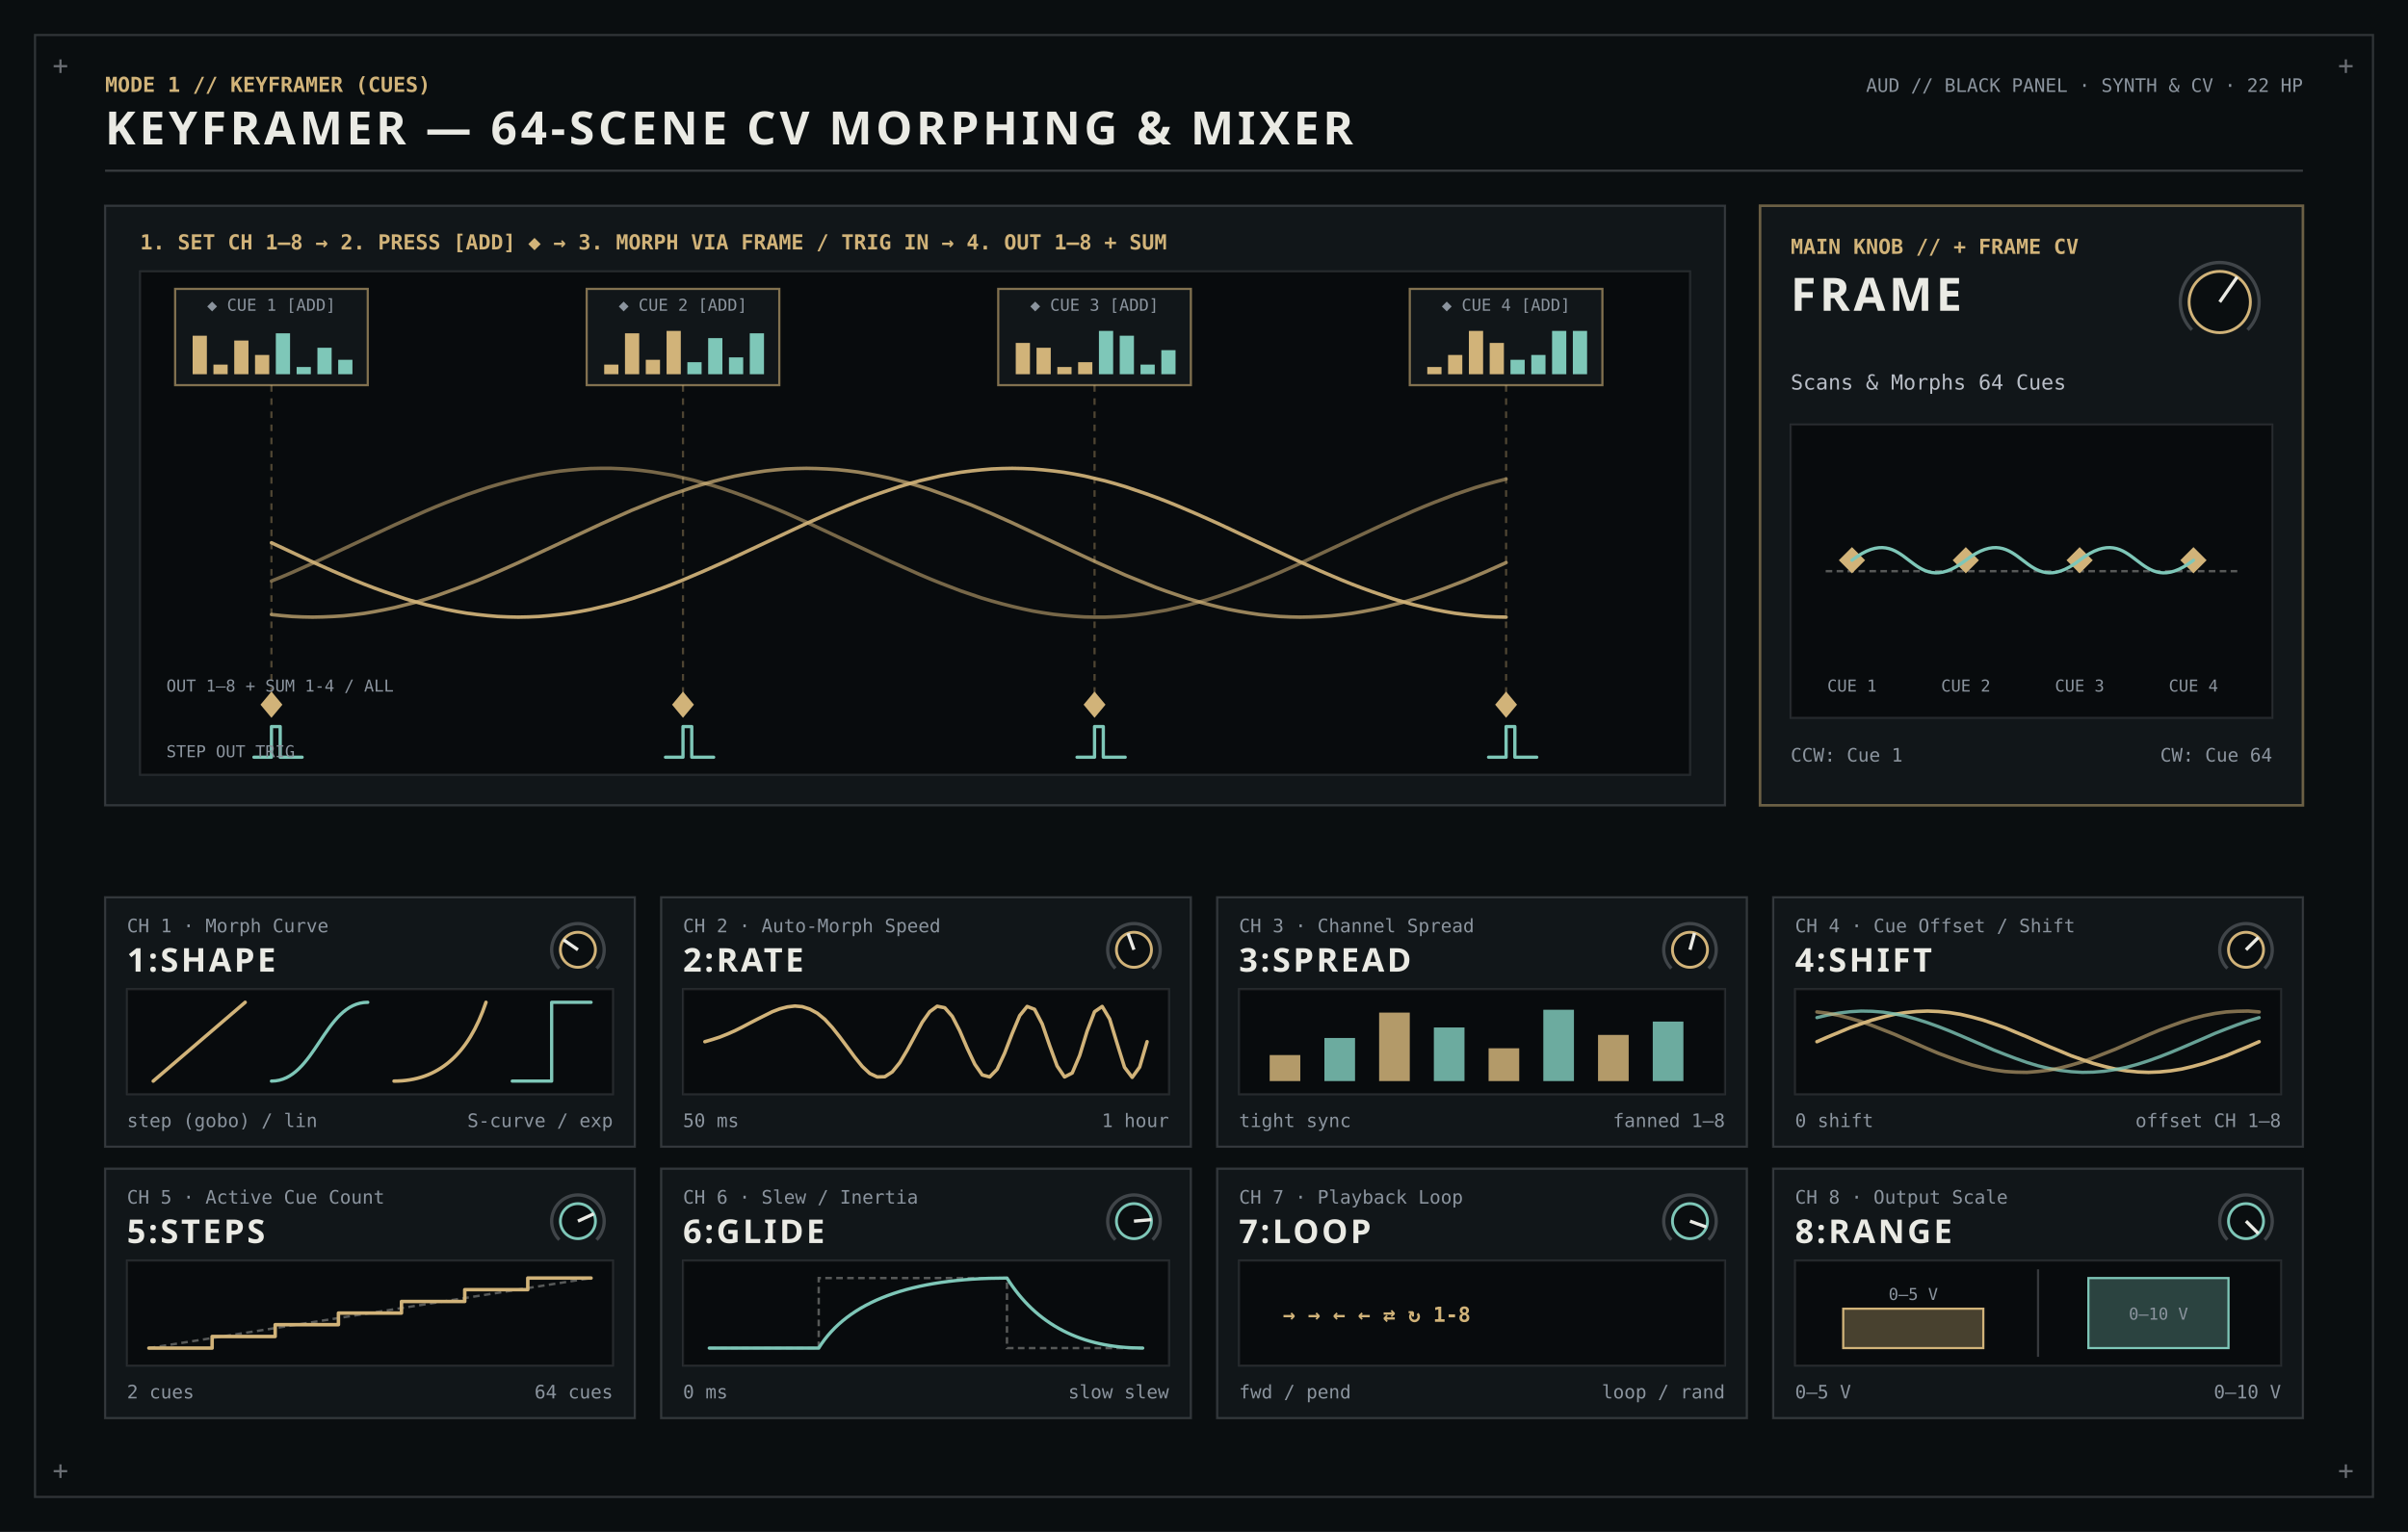
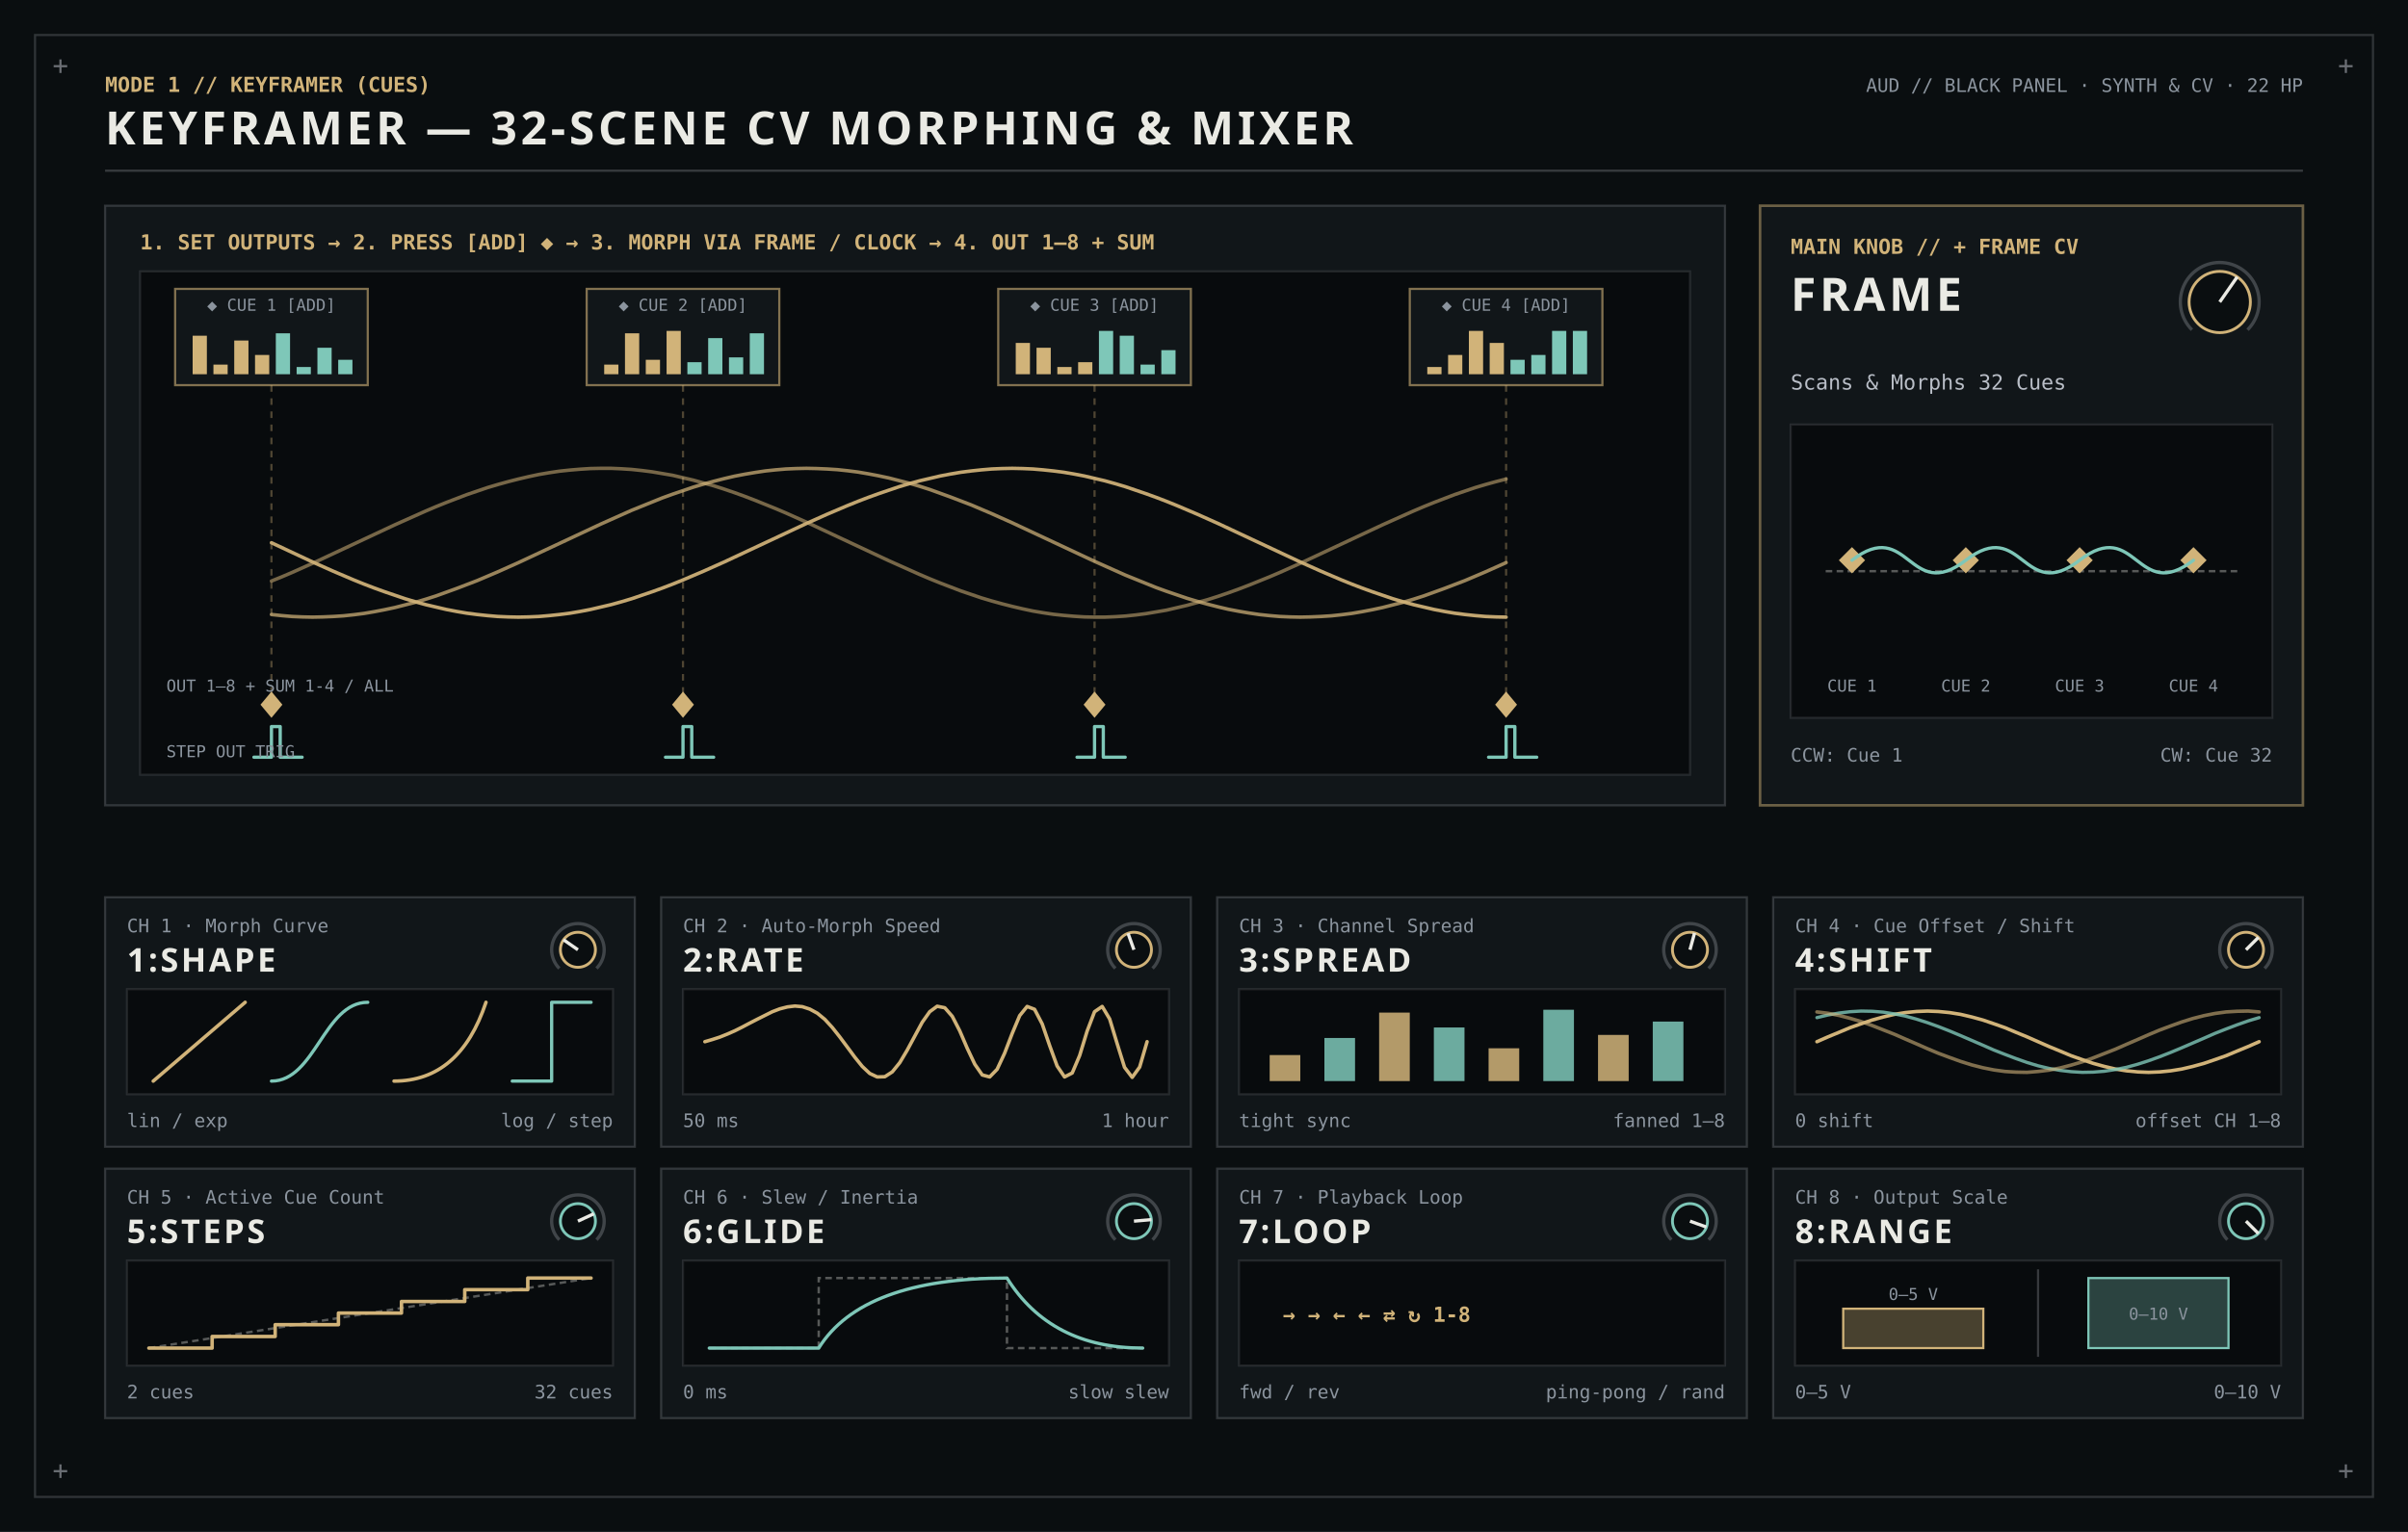
<svg xmlns="http://www.w3.org/2000/svg" viewBox="0 0 1100 700" width="1100" height="700">
  <defs>
    <style>
      .bg { fill: #0a0e10; }
      .card { fill: #111619; stroke: rgba(185, 190, 199, 0.22); stroke-width: 1; }
      .card-hi { fill: #111619; stroke: rgba(209, 179, 121, 0.48); stroke-width: 1.2; }
      .kcard { fill: #111619; stroke: rgba(185, 190, 199, 0.22); stroke-width: 1; }
      .plot { fill: #080b0d; stroke: rgba(185, 190, 199, 0.14); stroke-width: 1; }
      .title { font-family: 'Barlow Condensed', 'Bahnschrift', sans-serif; font-weight: 600; fill: #eaeae4; letter-spacing: 0.08em; font-size: 21px; }
      .kname { font-family: 'Barlow Condensed', 'Bahnschrift', sans-serif; font-weight: 600; fill: #eaeae4; letter-spacing: 0.08em; font-size: 15px; }
      .mono { font-family: 'JetBrains Mono', monospace; font-weight: 400; fill: #b9bec7; font-size: 9.5px; }
      .mono-sm { font-family: 'JetBrains Mono', monospace; font-weight: 400; fill: #8b949e; font-size: 8.5px; }
      .mono-xs { font-family: 'JetBrains Mono', monospace; font-weight: 400; fill: #8b949e; font-size: 7.5px; }
      .mono-acc { font-family: 'JetBrains Mono', monospace; font-weight: 600; fill: #d1b379; font-size: 9.5px; }
      .mono-cy { font-family: 'JetBrains Mono', monospace; font-weight: 600; fill: #7ec7b8; font-size: 9.5px; }
      .grid { stroke: rgba(185, 190, 199, 0.10); stroke-width: 1; }
      .axis { stroke: rgba(185, 190, 199, 0.26); stroke-width: 1; }
      .w-acc { fill: none; stroke: #d1b379; stroke-width: 1.6; stroke-linecap: round; stroke-linejoin: round; }
      .w-cy { fill: none; stroke: #7ec7b8; stroke-width: 1.5; stroke-linecap: round; stroke-linejoin: round; }
      .w-dim { fill: none; stroke: rgba(234, 234, 228, 0.35); stroke-width: 1.1; stroke-dasharray: 3 2; }
      .reg { font-family: 'JetBrains Mono', monospace; fill: #b9bec7; font-size: 12px; opacity: 0.55; }
    </style>
    <marker id="arr-a" viewBox="0 0 10 10" refX="8" refY="5" markerWidth="5" markerHeight="5" orient="auto-start-reverse">
      <path d="M 0 1 L 10 5 L 0 9 z" fill="#d1b379" />
    </marker>
    <marker id="arr-c" viewBox="0 0 10 10" refX="8" refY="5" markerWidth="5" markerHeight="5" orient="auto-start-reverse">
      <path d="M 0 1 L 10 5 L 0 9 z" fill="#7ec7b8" />
    </marker>
  </defs>
  <rect class="bg" x="0" y="0" width="1100" height="700" />
  <rect x="16" y="16" width="1068" height="668" fill="none" stroke="rgba(185, 190, 199, 0.22)" stroke-width="1" />
  <text class="reg" x="24" y="34">+</text>
  <text class="reg" x="1068" y="34">+</text>
  <text class="reg" x="24" y="676">+</text>
  <text class="reg" x="1068" y="676">+</text>
  <text class="mono-acc" x="48" y="42">MODE 1 // KEYFRAMER (CUES)</text>
-   <text class="title" x="48" y="66">KEYFRAMER — 64-SCENE CV MORPHING &amp; MIXER</text>
+   <text class="title" x="48" y="66">KEYFRAMER — 32-SCENE CV MORPHING &amp; MIXER</text>
  <text class="mono-sm" x="1052" y="42" text-anchor="end">AUD // BLACK PANEL · SYNTH &amp; CV · 22 HP</text>
  <line x1="48" y1="78" x2="1052" y2="78" stroke="rgba(185, 190, 199, 0.26)" stroke-width="1" />
  <rect class="card" x="48" y="94" width="740" height="274" />
-   <text class="mono-acc" x="64" y="114">1. SET CH 1–8   →   2. PRESS [ADD] ◆   →   3. MORPH VIA FRAME / TRIG IN   →   4. OUT 1–8 + SUM</text>
+   <text class="mono-acc" x="64" y="114">1. SET OUTPUTS   →   2. PRESS [ADD] ◆   →   3. MORPH VIA FRAME / CLOCK   →   4. OUT 1–8 + SUM</text>
  <rect class="plot" x="64" y="124" width="708" height="230" />
  <rect x="80" y="132" width="88" height="44" fill="#111619" stroke="#d1b379" stroke-opacity="0.6" />
  <text class="mono-xs" x="124" y="142" text-anchor="middle" fill="#d1b379">◆ CUE 1 [ADD]</text>
  <rect x="88.0" y="153.4" width="6.5" height="17.6" fill="#d1b379" />
  <rect x="97.5" y="166.6" width="6.5" height="4.4" fill="#d1b379" />
  <rect x="107.0" y="155.6" width="6.5" height="15.4" fill="#d1b379" />
  <rect x="116.5" y="162.2" width="6.5" height="8.8" fill="#d1b379" />
  <rect x="126.0" y="152.3" width="6.5" height="18.7" fill="#7ec7b8" />
  <rect x="135.5" y="167.7" width="6.5" height="3.3" fill="#7ec7b8" />
  <rect x="145.0" y="158.9" width="6.5" height="12.1" fill="#7ec7b8" />
  <rect x="154.5" y="164.4" width="6.5" height="6.6" fill="#7ec7b8" />
  <line x1="124" y1="176" x2="124" y2="322" stroke="#d1b379" stroke-opacity="0.35" stroke-dasharray="3 3" />
  <polygon points="124,316 129,322 124,328 119,322" fill="#d1b379" />
  <polyline class="w-cy" points="116,346 124,346 124,332 128,332 128,346 138,346" />
  <rect x="268" y="132" width="88" height="44" fill="#111619" stroke="#d1b379" stroke-opacity="0.6" />
  <text class="mono-xs" x="312" y="142" text-anchor="middle" fill="#d1b379">◆ CUE 2 [ADD]</text>
  <rect x="276.0" y="166.6" width="6.5" height="4.4" fill="#d1b379" />
  <rect x="285.5" y="152.3" width="6.5" height="18.7" fill="#d1b379" />
  <rect x="295.0" y="164.4" width="6.5" height="6.6" fill="#d1b379" />
  <rect x="304.5" y="151.2" width="6.5" height="19.8" fill="#d1b379" />
  <rect x="314.0" y="165.5" width="6.5" height="5.5" fill="#7ec7b8" />
  <rect x="323.5" y="154.5" width="6.5" height="16.5" fill="#7ec7b8" />
  <rect x="333.0" y="163.3" width="6.5" height="7.7" fill="#7ec7b8" />
  <rect x="342.5" y="152.3" width="6.5" height="18.7" fill="#7ec7b8" />
  <line x1="312" y1="176" x2="312" y2="322" stroke="#d1b379" stroke-opacity="0.35" stroke-dasharray="3 3" />
  <polygon points="312,316 317,322 312,328 307,322" fill="#d1b379" />
  <polyline class="w-cy" points="304,346 312,346 312,332 316,332 316,346 326,346" />
  <rect x="456" y="132" width="88" height="44" fill="#111619" stroke="#d1b379" stroke-opacity="0.6" />
  <text class="mono-xs" x="500" y="142" text-anchor="middle" fill="#d1b379">◆ CUE 3 [ADD]</text>
  <rect x="464.0" y="156.7" width="6.5" height="14.3" fill="#d1b379" />
  <rect x="473.5" y="158.9" width="6.5" height="12.1" fill="#d1b379" />
  <rect x="483.0" y="167.7" width="6.5" height="3.3" fill="#d1b379" />
  <rect x="492.5" y="165.5" width="6.5" height="5.5" fill="#d1b379" />
  <rect x="502.0" y="151.2" width="6.5" height="19.8" fill="#7ec7b8" />
  <rect x="511.5" y="153.4" width="6.5" height="17.6" fill="#7ec7b8" />
  <rect x="521.0" y="166.6" width="6.5" height="4.4" fill="#7ec7b8" />
  <rect x="530.5" y="160.0" width="6.5" height="11.0" fill="#7ec7b8" />
  <line x1="500" y1="176" x2="500" y2="322" stroke="#d1b379" stroke-opacity="0.35" stroke-dasharray="3 3" />
  <polygon points="500,316 505,322 500,328 495,322" fill="#d1b379" />
  <polyline class="w-cy" points="492,346 500,346 500,332 504,332 504,346 514,346" />
  <rect x="644" y="132" width="88" height="44" fill="#111619" stroke="#d1b379" stroke-opacity="0.6" />
  <text class="mono-xs" x="688" y="142" text-anchor="middle" fill="#d1b379">◆ CUE 4 [ADD]</text>
  <rect x="652.0" y="167.7" width="6.5" height="3.3" fill="#d1b379" />
  <rect x="661.5" y="162.2" width="6.5" height="8.8" fill="#d1b379" />
  <rect x="671.0" y="151.2" width="6.5" height="19.8" fill="#d1b379" />
  <rect x="680.5" y="156.7" width="6.5" height="14.3" fill="#d1b379" />
  <rect x="690.0" y="164.4" width="6.5" height="6.6" fill="#7ec7b8" />
  <rect x="699.5" y="162.2" width="6.5" height="8.8" fill="#7ec7b8" />
  <rect x="709.0" y="151.2" width="6.5" height="19.8" fill="#7ec7b8" />
  <rect x="718.5" y="151.2" width="6.5" height="19.8" fill="#7ec7b8" />
  <line x1="688" y1="176" x2="688" y2="322" stroke="#d1b379" stroke-opacity="0.35" stroke-dasharray="3 3" />
  <polygon points="688,316 693,322 688,328 683,322" fill="#d1b379" />
  <polyline class="w-cy" points="680,346 688,346 688,332 692,332 692,346 702,346" />
  <polyline class="w-acc" opacity="0.92" points="124.0,248.0 128.7,250.2 133.4,252.4 138.1,254.6 142.8,256.8 147.5,258.9 152.2,261.0 156.9,263.0 161.6,265.0 166.3,266.9 171.0,268.7 175.7,270.4 180.4,272.0 185.1,273.6 189.8,275.0 194.5,276.3 199.2,277.4 203.9,278.5 208.6,279.4 213.3,280.2 218.0,280.8 222.7,281.3 227.4,281.7 232.1,281.9 236.8,282.0 241.5,281.9 246.2,281.7 250.9,281.3 255.6,280.8 260.3,280.2 265.0,279.4 269.7,278.5 274.4,277.4 279.1,276.3 283.8,275.0 288.5,273.6 293.2,272.0 297.9,270.4 302.6,268.7 307.3,266.9 312.0,265.0 316.7,263.0 321.4,261.0 326.1,258.9 330.8,256.8 335.5,254.6 340.2,252.4 344.9,250.2 349.6,248.0 354.3,245.8 359.0,243.6 363.7,241.4 368.4,239.2 373.1,237.1 377.8,235.0 382.5,233.0 387.2,231.0 391.9,229.1 396.6,227.3 401.3,225.6 406.0,224.0 410.7,222.4 415.4,221.0 420.1,219.7 424.8,218.6 429.5,217.5 434.2,216.6 438.9,215.8 443.6,215.2 448.3,214.7 453.0,214.3 457.7,214.1 462.4,214.0 467.1,214.1 471.8,214.3 476.5,214.7 481.2,215.2 485.9,215.8 490.6,216.6 495.3,217.5 500.0,218.6 504.7,219.7 509.4,221.0 514.1,222.4 518.8,224.0 523.5,225.6 528.2,227.3 532.9,229.1 537.6,231.0 542.3,233.0 547.0,235.0 551.7,237.1 556.4,239.2 561.1,241.4 565.8,243.6 570.5,245.8 575.2,248.0 579.9,250.2 584.6,252.4 589.3,254.6 594.0,256.8 598.7,258.9 603.4,261.0 608.1,263.0 612.8,265.0 617.5,266.9 622.2,268.7 626.9,270.4 631.6,272.0 636.3,273.6 641.0,275.0 645.7,276.3 650.4,277.4 655.1,278.5 659.8,279.4 664.5,280.2 669.2,280.8 673.9,281.3 678.6,281.7 683.3,281.9 688.0,282.0" />
  <polyline class="w-acc" opacity="0.72" points="124.0,280.8 128.7,281.3 133.4,281.7 138.1,281.9 142.8,282.0 147.5,281.9 152.2,281.7 156.9,281.4 161.6,280.9 166.3,280.3 171.0,279.5 175.7,278.6 180.4,277.6 185.1,276.4 189.8,275.2 194.5,273.8 199.2,272.3 203.9,270.6 208.6,268.9 213.3,267.1 218.0,265.3 222.7,263.3 227.4,261.3 232.1,259.2 236.8,257.1 241.5,254.9 246.2,252.7 250.9,250.5 255.6,248.3 260.3,246.1 265.0,243.9 269.7,241.7 274.4,239.5 279.1,237.4 283.8,235.3 288.5,233.2 293.2,231.3 297.9,229.4 302.6,227.5 307.3,225.8 312.0,224.2 316.7,222.6 321.4,221.2 326.1,219.9 330.8,218.7 335.5,217.6 340.2,216.7 344.9,215.9 349.6,215.2 354.3,214.7 359.0,214.3 363.7,214.1 368.4,214.0 373.1,214.1 377.8,214.3 382.5,214.6 387.2,215.1 391.9,215.7 396.6,216.5 401.3,217.4 406.0,218.4 410.7,219.6 415.4,220.8 420.1,222.2 424.8,223.7 429.5,225.4 434.2,227.1 438.9,228.9 443.6,230.7 448.3,232.7 453.0,234.7 457.7,236.8 462.4,238.9 467.1,241.1 471.8,243.3 476.5,245.5 481.2,247.7 485.9,249.9 490.6,252.1 495.3,254.3 500.0,256.5 504.7,258.6 509.4,260.7 514.1,262.8 518.8,264.7 523.5,266.6 528.2,268.5 532.9,270.2 537.6,271.8 542.3,273.4 547.0,274.8 551.7,276.1 556.4,277.3 561.1,278.4 565.8,279.3 570.5,280.1 575.2,280.8 579.9,281.3 584.6,281.7 589.3,281.9 594.0,282.0 598.7,281.9 603.4,281.7 608.1,281.4 612.8,280.9 617.5,280.3 622.2,279.5 626.9,278.6 631.6,277.6 636.3,276.4 641.0,275.2 645.7,273.8 650.4,272.3 655.1,270.6 659.8,268.9 664.5,267.1 669.2,265.3 673.9,263.3 678.6,261.3 683.3,259.2 688.0,257.1" />
  <polyline class="w-acc" opacity="0.55" points="124.0,265.5 128.7,263.6 133.4,261.6 138.1,259.5 142.8,257.4 147.5,255.2 152.2,253.0 156.9,250.8 161.6,248.6 166.3,246.4 171.0,244.2 175.7,242.0 180.4,239.8 185.1,237.7 189.8,235.6 194.5,233.5 199.2,231.5 203.9,229.6 208.6,227.8 213.3,226.0 218.0,224.4 222.7,222.8 227.4,221.4 232.1,220.1 236.8,218.9 241.5,217.8 246.2,216.8 250.9,216.0 255.6,215.3 260.3,214.8 265.0,214.4 269.7,214.1 274.4,214.0 279.1,214.0 283.8,214.2 288.5,214.5 293.2,215.0 297.9,215.6 302.6,216.4 307.3,217.2 312.0,218.3 316.7,219.4 321.4,220.7 326.1,222.0 330.8,223.5 335.5,225.1 340.2,226.8 344.9,228.6 349.6,230.5 354.3,232.4 359.0,234.4 363.7,236.5 368.4,238.6 373.1,240.8 377.8,243.0 382.5,245.2 387.2,247.4 391.9,249.6 396.6,251.8 401.3,254.0 406.0,256.2 410.7,258.3 415.4,260.4 420.1,262.5 424.8,264.5 429.5,266.4 434.2,268.2 438.9,270.0 443.6,271.6 448.3,273.2 453.0,274.6 457.7,275.9 462.4,277.1 467.1,278.2 471.8,279.2 476.5,280.0 481.2,280.7 485.9,281.2 490.6,281.6 495.3,281.9 500.0,282.0 504.7,282.0 509.4,281.8 514.1,281.5 518.8,281.0 523.5,280.4 528.2,279.6 532.9,278.8 537.6,277.7 542.3,276.6 547.0,275.3 551.7,274.0 556.4,272.5 561.1,270.9 565.8,269.2 570.5,267.4 575.2,265.5 579.9,263.6 584.6,261.6 589.3,259.5 594.0,257.4 598.7,255.2 603.4,253.0 608.1,250.8 612.8,248.6 617.5,246.4 622.2,244.2 626.9,242.0 631.6,239.8 636.3,237.7 641.0,235.6 645.7,233.5 650.4,231.5 655.1,229.6 659.8,227.8 664.5,226.0 669.2,224.4 673.9,222.8 678.6,221.4 683.3,220.1 688.0,218.9" />
  <text class="mono-xs" x="76" y="316">OUT 1–8 + SUM 1-4 / ALL</text>
  <text class="mono-xs" x="76" y="346" fill="#7ec7b8">STEP OUT TRIG</text>
  <rect class="card-hi" x="804" y="94" width="248" height="274" />
  <text class="mono-acc" x="818" y="116">MAIN KNOB // + FRAME CV</text>
  <text class="title" x="818" y="142">FRAME</text>
  <path d="M 1001.3 150.7 A 18 18 0 1 1 1026.7 150.7" fill="none" stroke="rgba(185, 190, 199, 0.28)" stroke-width="1.5" />
  <circle cx="1014" cy="138" r="14" fill="#0a0e10" stroke="#d1b379" stroke-width="1.3" />
  <line x1="1014" y1="138" x2="1022.0" y2="126.5" stroke="#eaeae4" stroke-width="1.5" />
-   <text class="mono" x="818" y="178">Scans &amp; Morphs 64 Cues</text>
+   <text class="mono" x="818" y="178">Scans &amp; Morphs 32 Cues</text>
  <rect class="plot" x="818" y="194" width="220" height="134" />
  <line class="w-dim" x1="834" y1="261" x2="1022" y2="261" />
  <polygon points="846,250 852,256 846,262 840,256" fill="#d1b379" />
  <text class="mono-xs" x="846" y="316" text-anchor="middle">CUE 1</text>
  <polygon points="898,250 904,256 898,262 892,256" fill="#d1b379" />
  <text class="mono-xs" x="898" y="316" text-anchor="middle">CUE 2</text>
  <polygon points="950,250 956,256 950,262 944,256" fill="#d1b379" />
  <text class="mono-xs" x="950" y="316" text-anchor="middle">CUE 3</text>
  <polygon points="1002,250 1008,256 1002,262 996,256" fill="#d1b379" />
  <text class="mono-xs" x="1002" y="316" text-anchor="middle">CUE 4</text>
  <path class="w-cy" d="M 846 256 C 872 236, 872 276, 898 256 C 924 236, 924 276, 950 256 C 976 236, 976 276, 1002 256" />
  <text class="mono-sm" x="818" y="348">CCW: Cue 1</text>
-   <text class="mono-sm" x="1038" y="348" text-anchor="end">CW: Cue 64</text>
+   <text class="mono-sm" x="1038" y="348" text-anchor="end">CW: Cue 32</text>
  <rect class="kcard" x="48" y="410" width="242" height="114" />
  <text class="mono-sm" x="58" y="426">CH 1 · Morph Curve</text>
  <text class="kname" x="58" y="444">1:SHAPE</text>
  <path d="M 255.5 442.5 A 12 12 0 1 1 272.5 442.5" fill="none" stroke="rgba(185, 190, 199, 0.28)" stroke-width="1.5" />
  <circle cx="264" cy="434" r="8" fill="#0a0e10" stroke="#d1b379" stroke-width="1.3" />
  <line x1="264" y1="434" x2="257.4" y2="429.4" stroke="#eaeae4" stroke-width="1.5" />
  <rect class="plot" x="58" y="452" width="222" height="48" />
  <line class="w-acc" x1="70" y1="494" x2="112" y2="458" />
  <path class="w-cy" d="M 124 494 C 144 494, 148 458, 168 458" />
  <path class="w-acc" d="M 180 494 Q 210 494 222 458" />
  <polyline class="w-cy" points="234,494 252,494 252,458 270,458" />
-   <text class="mono-sm" x="58" y="515">step (gobo) / lin</text>
-   <text class="mono-sm" x="280" y="515" text-anchor="end">S-curve / exp</text>
+   <text class="mono-sm" x="58" y="515">lin / exp</text>
+   <text class="mono-sm" x="280" y="515" text-anchor="end">log / step</text>
  <rect class="kcard" x="302" y="410" width="242" height="114" />
  <text class="mono-sm" x="312" y="426">CH 2 · Auto-Morph Speed</text>
  <text class="kname" x="312" y="444">2:RATE</text>
  <path d="M 509.5 442.5 A 12 12 0 1 1 526.5 442.5" fill="none" stroke="rgba(185, 190, 199, 0.28)" stroke-width="1.5" />
  <circle cx="518" cy="434" r="8" fill="#0a0e10" stroke="#d1b379" stroke-width="1.3" />
  <line x1="518" y1="434" x2="515.3" y2="426.5" stroke="#eaeae4" stroke-width="1.5" />
  <rect class="plot" x="312" y="452" width="222" height="48" />
  <polyline class="w-acc" points="322.0,476.0 325.4,475.0 328.8,473.9 332.3,472.5 335.7,471.0 339.1,469.3 342.5,467.5 346.0,465.7 349.4,464.0 352.8,462.3 356.2,461.0 359.7,460.1 363.1,459.7 366.5,460.0 369.9,461.1 373.4,463.0 376.8,465.8 380.2,469.5 383.6,473.8 387.1,478.5 390.5,483.1 393.9,487.3 397.3,490.5 400.7,492.1 404.2,492.0 407.6,489.8 411.0,485.6 414.4,479.9 417.9,473.4 421.3,467.1 424.7,462.3 428.1,459.8 431.6,460.5 435.0,464.4 438.4,471.0 441.8,478.9 445.3,486.3 448.7,491.2 452.1,492.1 455.5,488.6 458.9,481.3 462.4,472.2 465.8,464.1 469.2,459.9 472.6,461.2 476.1,467.9 479.5,477.8 482.9,487.1 486.3,492.1 489.8,490.3 493.2,482.3 496.6,471.2 500.0,462.3 503.5,459.9 506.9,465.6 510.3,476.8 513.7,487.7 517.2,492.3 520.6,487.6 524.0,476.0" />
  <text class="mono-sm" x="312" y="515">50 ms</text>
  <text class="mono-sm" x="534" y="515" text-anchor="end">1 hour</text>
  <rect class="kcard" x="556" y="410" width="242" height="114" />
  <text class="mono-sm" x="566" y="426">CH 3 · Channel Spread</text>
  <text class="kname" x="566" y="444">3:SPREAD</text>
  <path d="M 763.5 442.5 A 12 12 0 1 1 780.5 442.5" fill="none" stroke="rgba(185, 190, 199, 0.28)" stroke-width="1.5" />
  <circle cx="772" cy="434" r="8" fill="#0a0e10" stroke="#d1b379" stroke-width="1.3" />
  <line x1="772" y1="434" x2="774.1" y2="426.3" stroke="#eaeae4" stroke-width="1.5" />
  <rect class="plot" x="566" y="452" width="222" height="48" />
  <rect x="580" y="482.1" width="14" height="11.9" fill="#d1b379" opacity="0.85" />
  <rect x="605" y="474.3" width="14" height="19.7" fill="#7ec7b8" opacity="0.85" />
  <rect x="630" y="462.7" width="14" height="31.3" fill="#d1b379" opacity="0.85" />
  <rect x="655" y="469.5" width="14" height="24.5" fill="#7ec7b8" opacity="0.85" />
  <rect x="680" y="479.0" width="14" height="15.0" fill="#d1b379" opacity="0.85" />
  <rect x="705" y="461.4" width="14" height="32.6" fill="#7ec7b8" opacity="0.85" />
  <rect x="730" y="472.9" width="14" height="21.1" fill="#d1b379" opacity="0.85" />
  <rect x="755" y="466.8" width="14" height="27.2" fill="#7ec7b8" opacity="0.85" />
  <text class="mono-sm" x="566" y="515">tight sync</text>
  <text class="mono-sm" x="788" y="515" text-anchor="end">fanned 1–8</text>
  <rect class="kcard" x="810" y="410" width="242" height="114" />
  <text class="mono-sm" x="820" y="426">CH 4 · Cue Offset / Shift</text>
  <text class="kname" x="820" y="444">4:SHIFT</text>
  <path d="M 1017.5 442.5 A 12 12 0 1 1 1034.5 442.5" fill="none" stroke="rgba(185, 190, 199, 0.28)" stroke-width="1.5" />
  <circle cx="1026" cy="434" r="8" fill="#0a0e10" stroke="#d1b379" stroke-width="1.3" />
  <line x1="1026" y1="434" x2="1031.7" y2="428.3" stroke="#eaeae4" stroke-width="1.5" />
  <rect class="plot" x="820" y="452" width="222" height="48" />
  <polyline class="w-acc" opacity="1.00" points="830.0,476.0 835.0,473.8 840.1,471.7 845.1,469.6 850.2,467.8 855.2,466.1 860.3,464.7 865.4,463.5 870.4,462.7 875.5,462.2 880.5,462.0 885.5,462.2 890.6,462.7 895.6,463.5 900.7,464.7 905.8,466.1 910.8,467.8 915.9,469.6 920.9,471.7 926.0,473.8 931.0,476.0 936.0,478.2 941.1,480.3 946.1,482.4 951.2,484.2 956.2,485.9 961.3,487.3 966.4,488.5 971.4,489.3 976.5,489.8 981.5,490.0 986.5,489.8 991.6,489.3 996.6,488.5 1001.7,487.3 1006.8,485.9 1011.8,484.2 1016.9,482.4 1021.9,480.3 1027.0,478.2 1032.0,476.0" />
  <polyline class="w-cy" opacity="0.80" points="830.0,465.0 835.0,463.8 840.1,462.9 845.1,462.3 850.2,462.0 855.2,462.1 860.3,462.5 865.4,463.3 870.4,464.3 875.5,465.7 880.5,467.3 885.5,469.1 890.6,471.1 895.6,473.2 900.7,475.4 905.8,477.6 910.8,479.8 915.9,481.8 920.9,483.7 926.0,485.5 931.0,487.0 936.0,488.2 941.1,489.1 946.1,489.7 951.2,490.0 956.2,489.9 961.3,489.5 966.4,488.7 971.4,487.7 976.5,486.3 981.5,484.7 986.5,482.9 991.6,480.9 996.6,478.8 1001.7,476.6 1006.8,474.4 1011.8,472.2 1016.9,470.2 1021.9,468.3 1027.0,466.5 1032.0,465.0" />
  <polyline class="w-acc" opacity="0.60" points="830.0,462.4 835.0,463.0 840.1,464.0 845.1,465.3 850.2,466.8 855.2,468.6 860.3,470.6 865.4,472.6 870.4,474.8 875.5,477.0 880.5,479.2 885.5,481.3 890.6,483.2 895.6,485.0 900.7,486.6 905.8,487.9 910.8,488.9 915.9,489.6 920.9,489.9 926.0,490.0 931.0,489.6 936.0,489.0 941.1,488.0 946.1,486.7 951.2,485.2 956.2,483.4 961.3,481.4 966.4,479.4 971.4,477.2 976.5,475.0 981.5,472.8 986.5,470.7 991.6,468.8 996.6,467.0 1001.7,465.4 1006.8,464.1 1011.8,463.1 1016.9,462.4 1021.9,462.1 1027.0,462.0 1032.0,462.4" />
  <text class="mono-sm" x="820" y="515">0 shift</text>
  <text class="mono-sm" x="1042" y="515" text-anchor="end">offset CH 1–8</text>
  <rect class="kcard" x="48" y="534" width="242" height="114" />
  <text class="mono-sm" x="58" y="550">CH 5 · Active Cue Count</text>
  <text class="kname" x="58" y="568">5:STEPS</text>
  <path d="M 255.5 566.5 A 12 12 0 1 1 272.5 566.5" fill="none" stroke="rgba(185, 190, 199, 0.28)" stroke-width="1.5" />
  <circle cx="264" cy="558" r="8" fill="#0a0e10" stroke="#7ec7b8" stroke-width="1.3" />
  <line x1="264" y1="558" x2="271.3" y2="554.6" stroke="#eaeae4" stroke-width="1.5" />
  <rect class="plot" x="58" y="576" width="222" height="48" />
  <line class="w-dim" x1="68" y1="616" x2="270" y2="584" />
  <polyline class="w-acc" points="68.0,616.0 96.9,616.0 96.9,610.7 125.7,610.7 125.7,605.3 154.6,605.3 154.6,600.0 183.4,600.0 183.4,594.7 212.3,594.7 212.3,589.3 241.1,589.3 241.1,584.0 270.0,584.0" />
  <text class="mono-sm" x="58" y="639">2 cues</text>
-   <text class="mono-sm" x="280" y="639" text-anchor="end">64 cues</text>
+   <text class="mono-sm" x="280" y="639" text-anchor="end">32 cues</text>
  <rect class="kcard" x="302" y="534" width="242" height="114" />
  <text class="mono-sm" x="312" y="550">CH 6 · Slew / Inertia</text>
  <text class="kname" x="312" y="568">6:GLIDE</text>
  <path d="M 509.5 566.5 A 12 12 0 1 1 526.5 566.5" fill="none" stroke="rgba(185, 190, 199, 0.28)" stroke-width="1.5" />
  <circle cx="518" cy="558" r="8" fill="#0a0e10" stroke="#7ec7b8" stroke-width="1.3" />
  <line x1="518" y1="558" x2="526.0" y2="557.3" stroke="#eaeae4" stroke-width="1.5" />
  <rect class="plot" x="312" y="576" width="222" height="48" />
  <polyline class="w-dim" points="324,616 374,616 374,584 460,584 460,616 522,616" />
  <path class="w-cy" d="M 324 616 L 374 616 Q 394 584 460 584 Q 480 616 522 616" />
  <text class="mono-sm" x="312" y="639">0 ms</text>
  <text class="mono-sm" x="534" y="639" text-anchor="end">slow slew</text>
  <rect class="kcard" x="556" y="534" width="242" height="114" />
  <text class="mono-sm" x="566" y="550">CH 7 · Playback Loop</text>
  <text class="kname" x="566" y="568">7:LOOP</text>
  <path d="M 763.5 566.5 A 12 12 0 1 1 780.5 566.5" fill="none" stroke="rgba(185, 190, 199, 0.28)" stroke-width="1.5" />
  <circle cx="772" cy="558" r="8" fill="#0a0e10" stroke="#7ec7b8" stroke-width="1.3" />
  <line x1="772" y1="558" x2="779.5" y2="560.7" stroke="#eaeae4" stroke-width="1.5" />
  <rect class="plot" x="566" y="576" width="222" height="48" />
  <text class="mono-acc" x="586" y="604">→ →    ← ←    ⇄    ↻ 1-8</text>
-   <text class="mono-sm" x="566" y="639">fwd / pend</text>
-   <text class="mono-sm" x="788" y="639" text-anchor="end">loop / rand</text>
+   <text class="mono-sm" x="566" y="639">fwd / rev</text>
+   <text class="mono-sm" x="788" y="639" text-anchor="end">ping-pong / rand</text>
  <rect class="kcard" x="810" y="534" width="242" height="114" />
  <text class="mono-sm" x="820" y="550">CH 8 · Output Scale</text>
  <text class="kname" x="820" y="568">8:RANGE</text>
  <path d="M 1017.5 566.5 A 12 12 0 1 1 1034.5 566.5" fill="none" stroke="rgba(185, 190, 199, 0.28)" stroke-width="1.5" />
  <circle cx="1026" cy="558" r="8" fill="#0a0e10" stroke="#7ec7b8" stroke-width="1.3" />
  <line x1="1026" y1="558" x2="1031.7" y2="563.7" stroke="#eaeae4" stroke-width="1.5" />
  <rect class="plot" x="820" y="576" width="222" height="48" />
  <line class="axis" x1="931.0" y1="580" x2="931.0" y2="620" />
  <rect x="842" y="598" width="64" height="18" fill="rgba(209, 179, 121, 0.32)" stroke="#d1b379" />
  <text class="mono-xs" x="874" y="594" text-anchor="middle">0–5 V</text>
  <rect x="954" y="584" width="64" height="32" fill="rgba(126, 199, 184, 0.30)" stroke="#7ec7b8" />
  <text class="mono-xs" x="986" y="603" text-anchor="middle">0–10 V</text>
  <text class="mono-sm" x="820" y="639">0–5 V</text>
  <text class="mono-sm" x="1042" y="639" text-anchor="end">0–10 V</text>
</svg>
